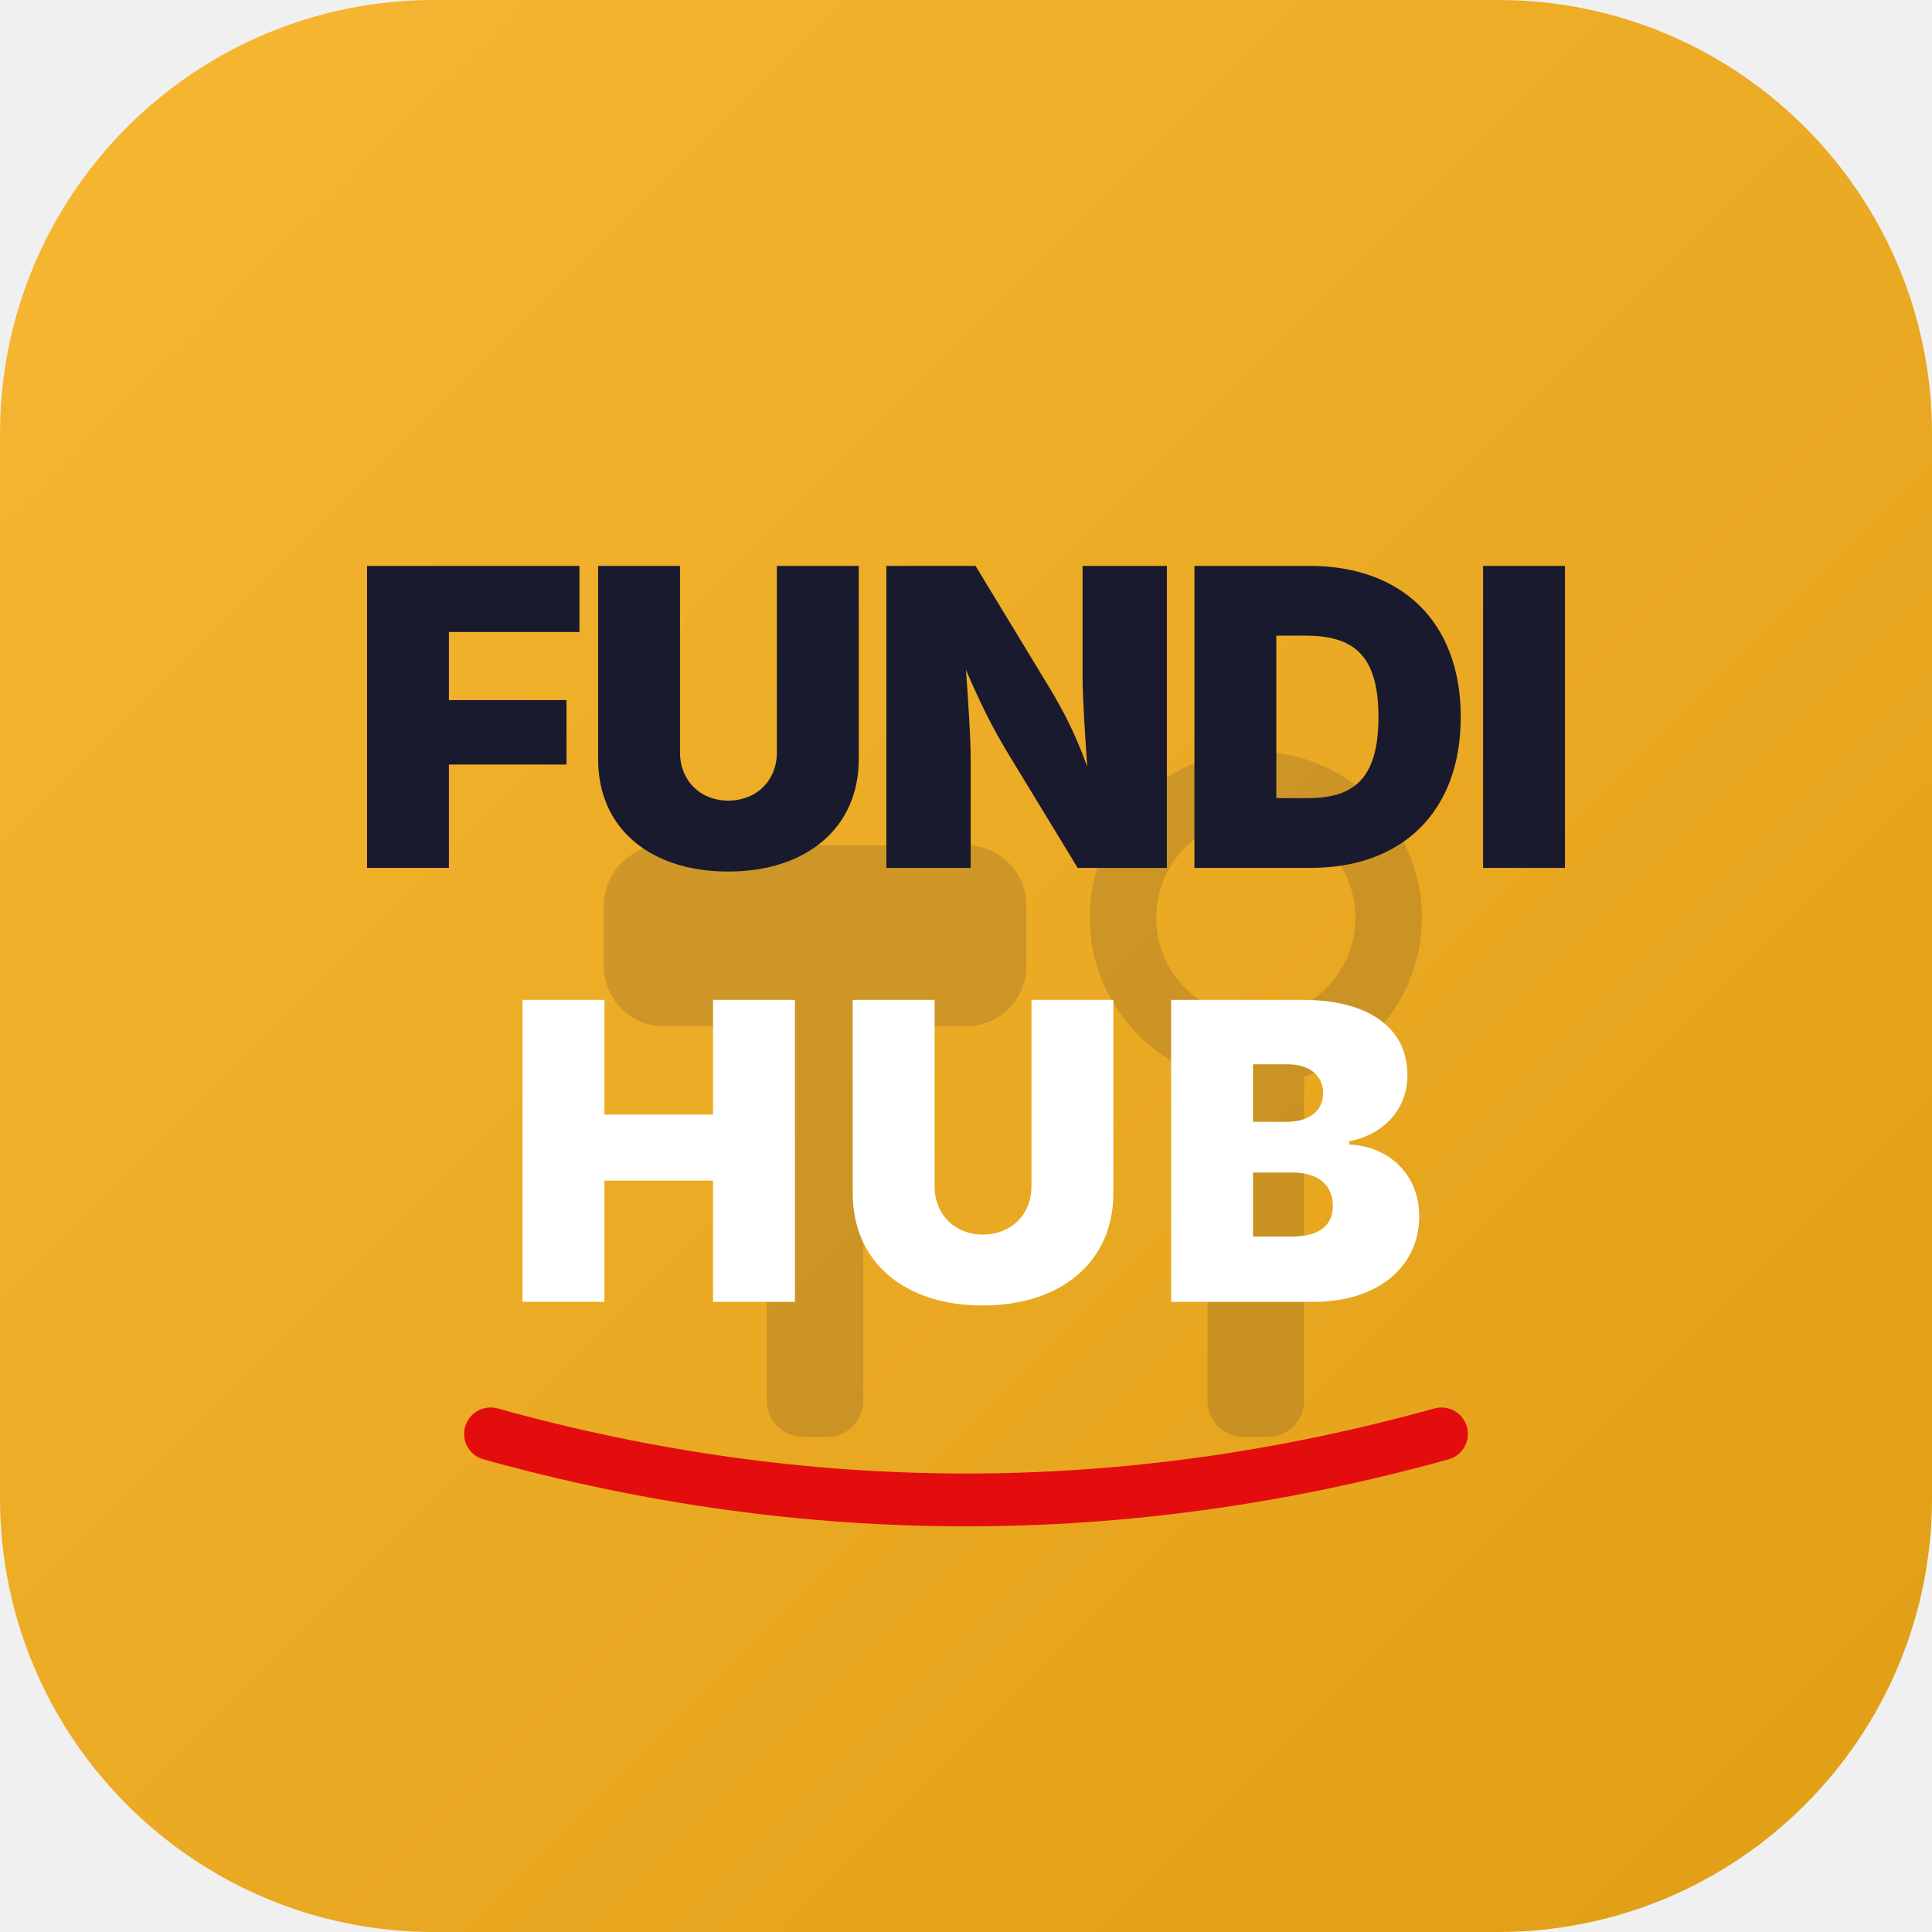
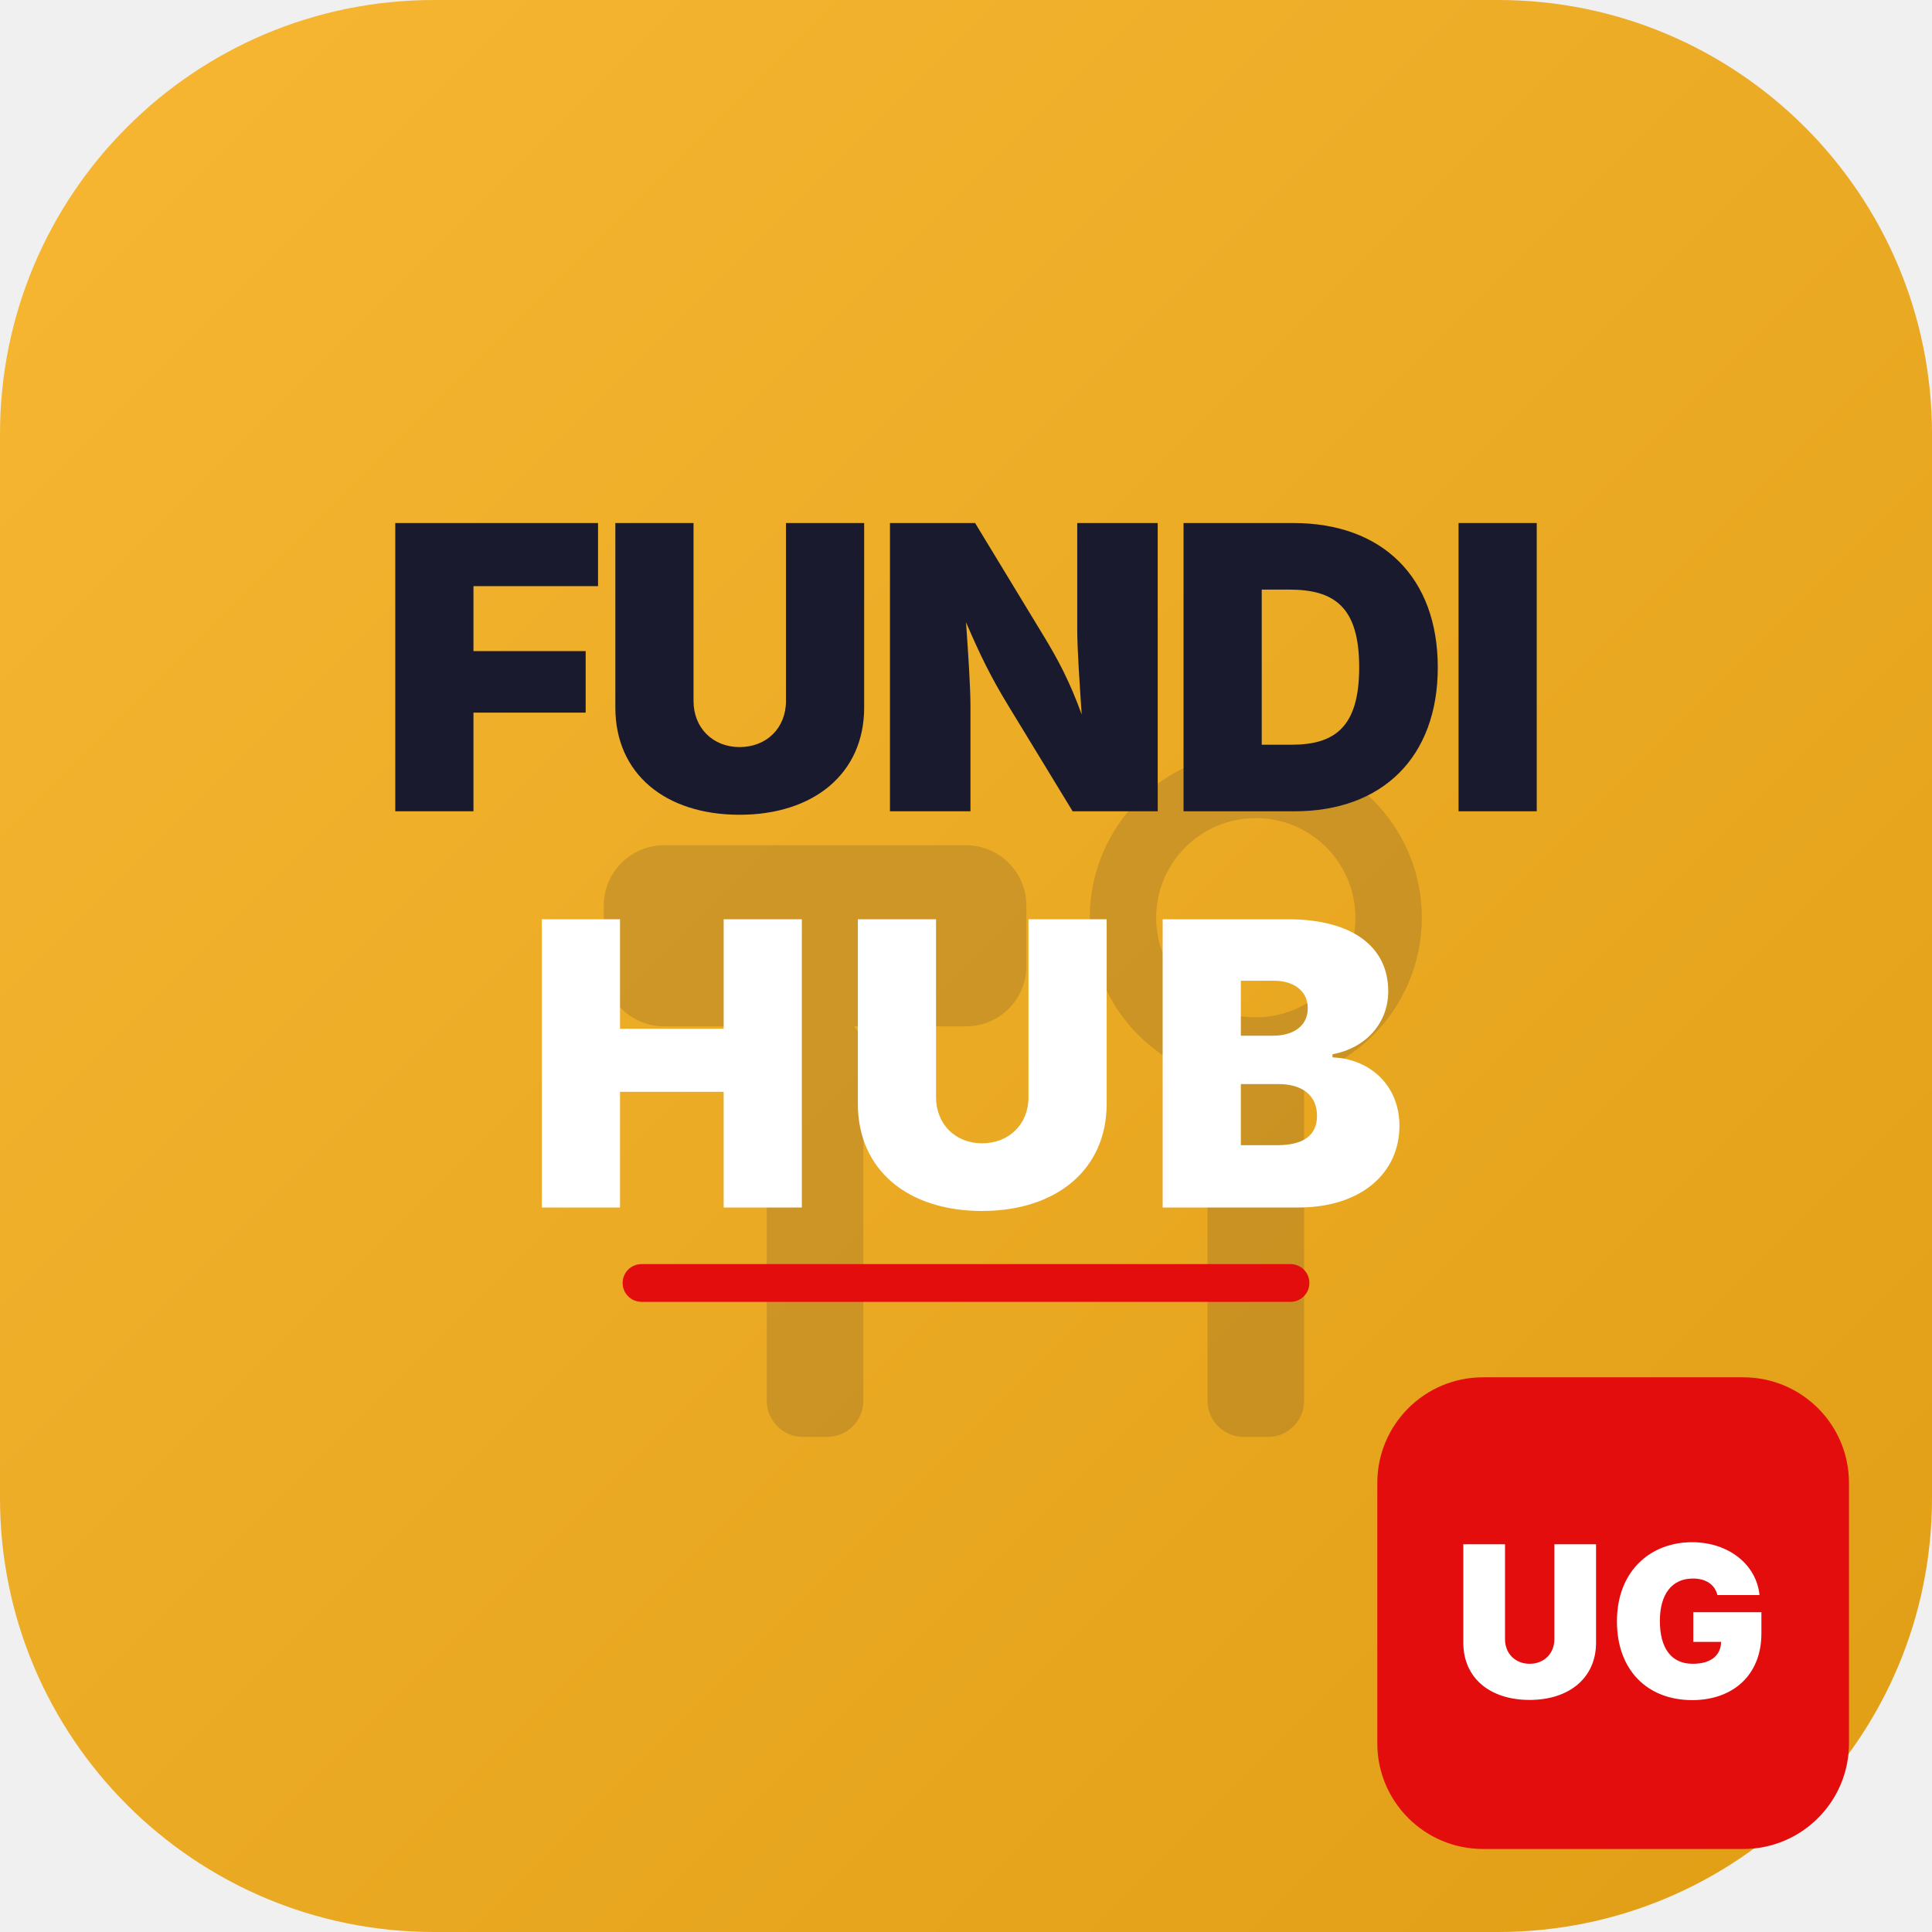
<svg xmlns="http://www.w3.org/2000/svg" viewBox="0 0 512 512" width="512" height="512">
  <defs>
    <linearGradient id="g2" x1="0%" y1="0%" x2="100%" y2="100%">
      <stop offset="0%" stop-color="#f7b733" />
      <stop offset="100%" stop-color="#e09e15" />
    </linearGradient>
  </defs>
  <rect width="512" height="512" rx="115" fill="url(#g2)" />
  <g opacity="0.15" transform="translate(256, 256) scale(1.6)">
    <rect x="-60" y="-20" width="70" height="30" rx="10" fill="#1a1a2e" />
    <rect x="-33" y="8" width="16" height="70" rx="6" fill="#1a1a2e" />
    <circle cx="48" cy="-8" r="22" fill="none" stroke="#1a1a2e" stroke-width="11" />
    <rect x="40" y="12" width="16" height="66" rx="6" fill="#1a1a2e" />
  </g>
-   <text x="256" y="230" text-anchor="middle" font-family="Poppins, Inter, sans-serif" font-size="110" font-weight="900" fill="#1a1a2e" letter-spacing="-3">FUNDI</text>
-   <text x="256" y="345" text-anchor="middle" font-family="Poppins, Inter, sans-serif" font-size="110" font-weight="900" fill="#ffffff" letter-spacing="5">HUB</text>
-   <path d="M 130 380 Q 256 415 382 380" stroke="#E30D0D" stroke-width="14" fill="none" stroke-linecap="round" />
+   <text x="256" y="215" text-anchor="middle" font-family="Poppins, Inter, sans-serif" font-size="105" font-weight="900" fill="#1a1a2e" letter-spacing="-3">FUNDI</text>
+   <text x="256" y="320" text-anchor="middle" font-family="Poppins, Inter, sans-serif" font-size="105" font-weight="900" fill="#ffffff" letter-spacing="5">HUB</text>
+   <rect x="165" y="335" width="182" height="10" rx="5" fill="#E30D0D" />
+   <rect x="365" y="365" width="125" height="125" rx="28" fill="#E30D0D" />
+   <text x="427" y="450" text-anchor="middle" font-family="Poppins, Inter, sans-serif" font-size="56" font-weight="900" fill="#ffffff" letter-spacing="1">UG</text>
</svg>
